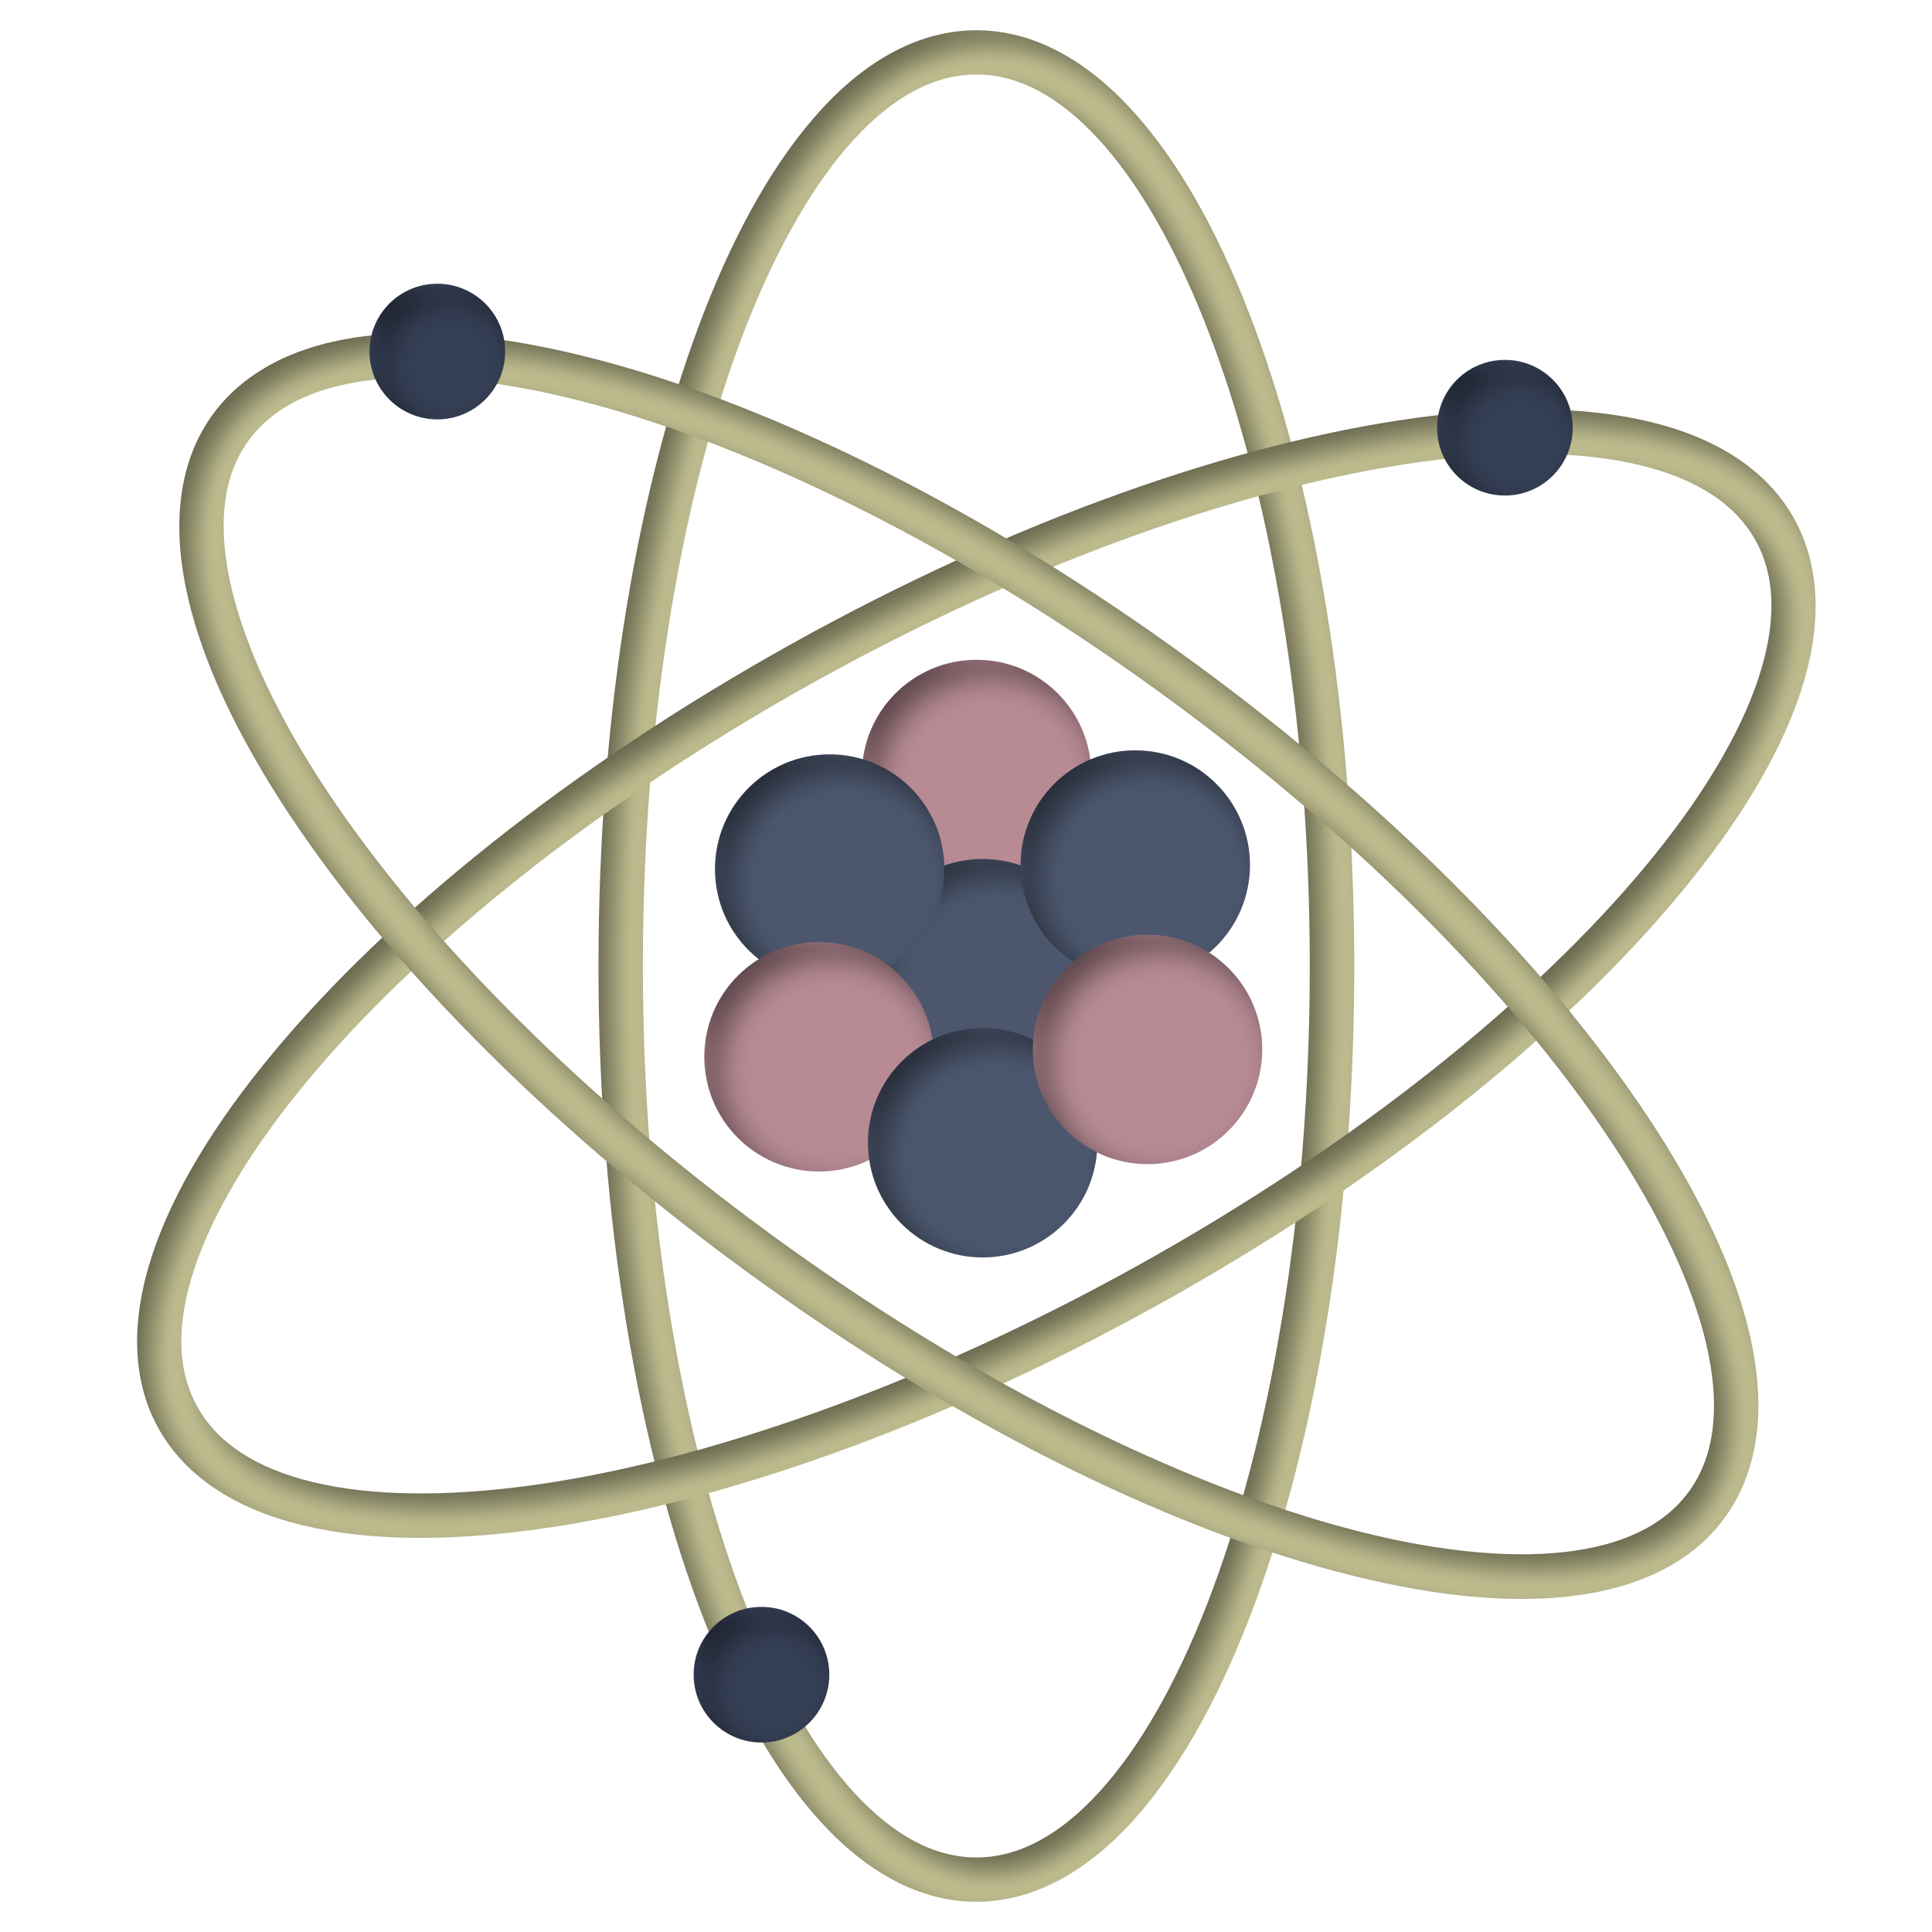
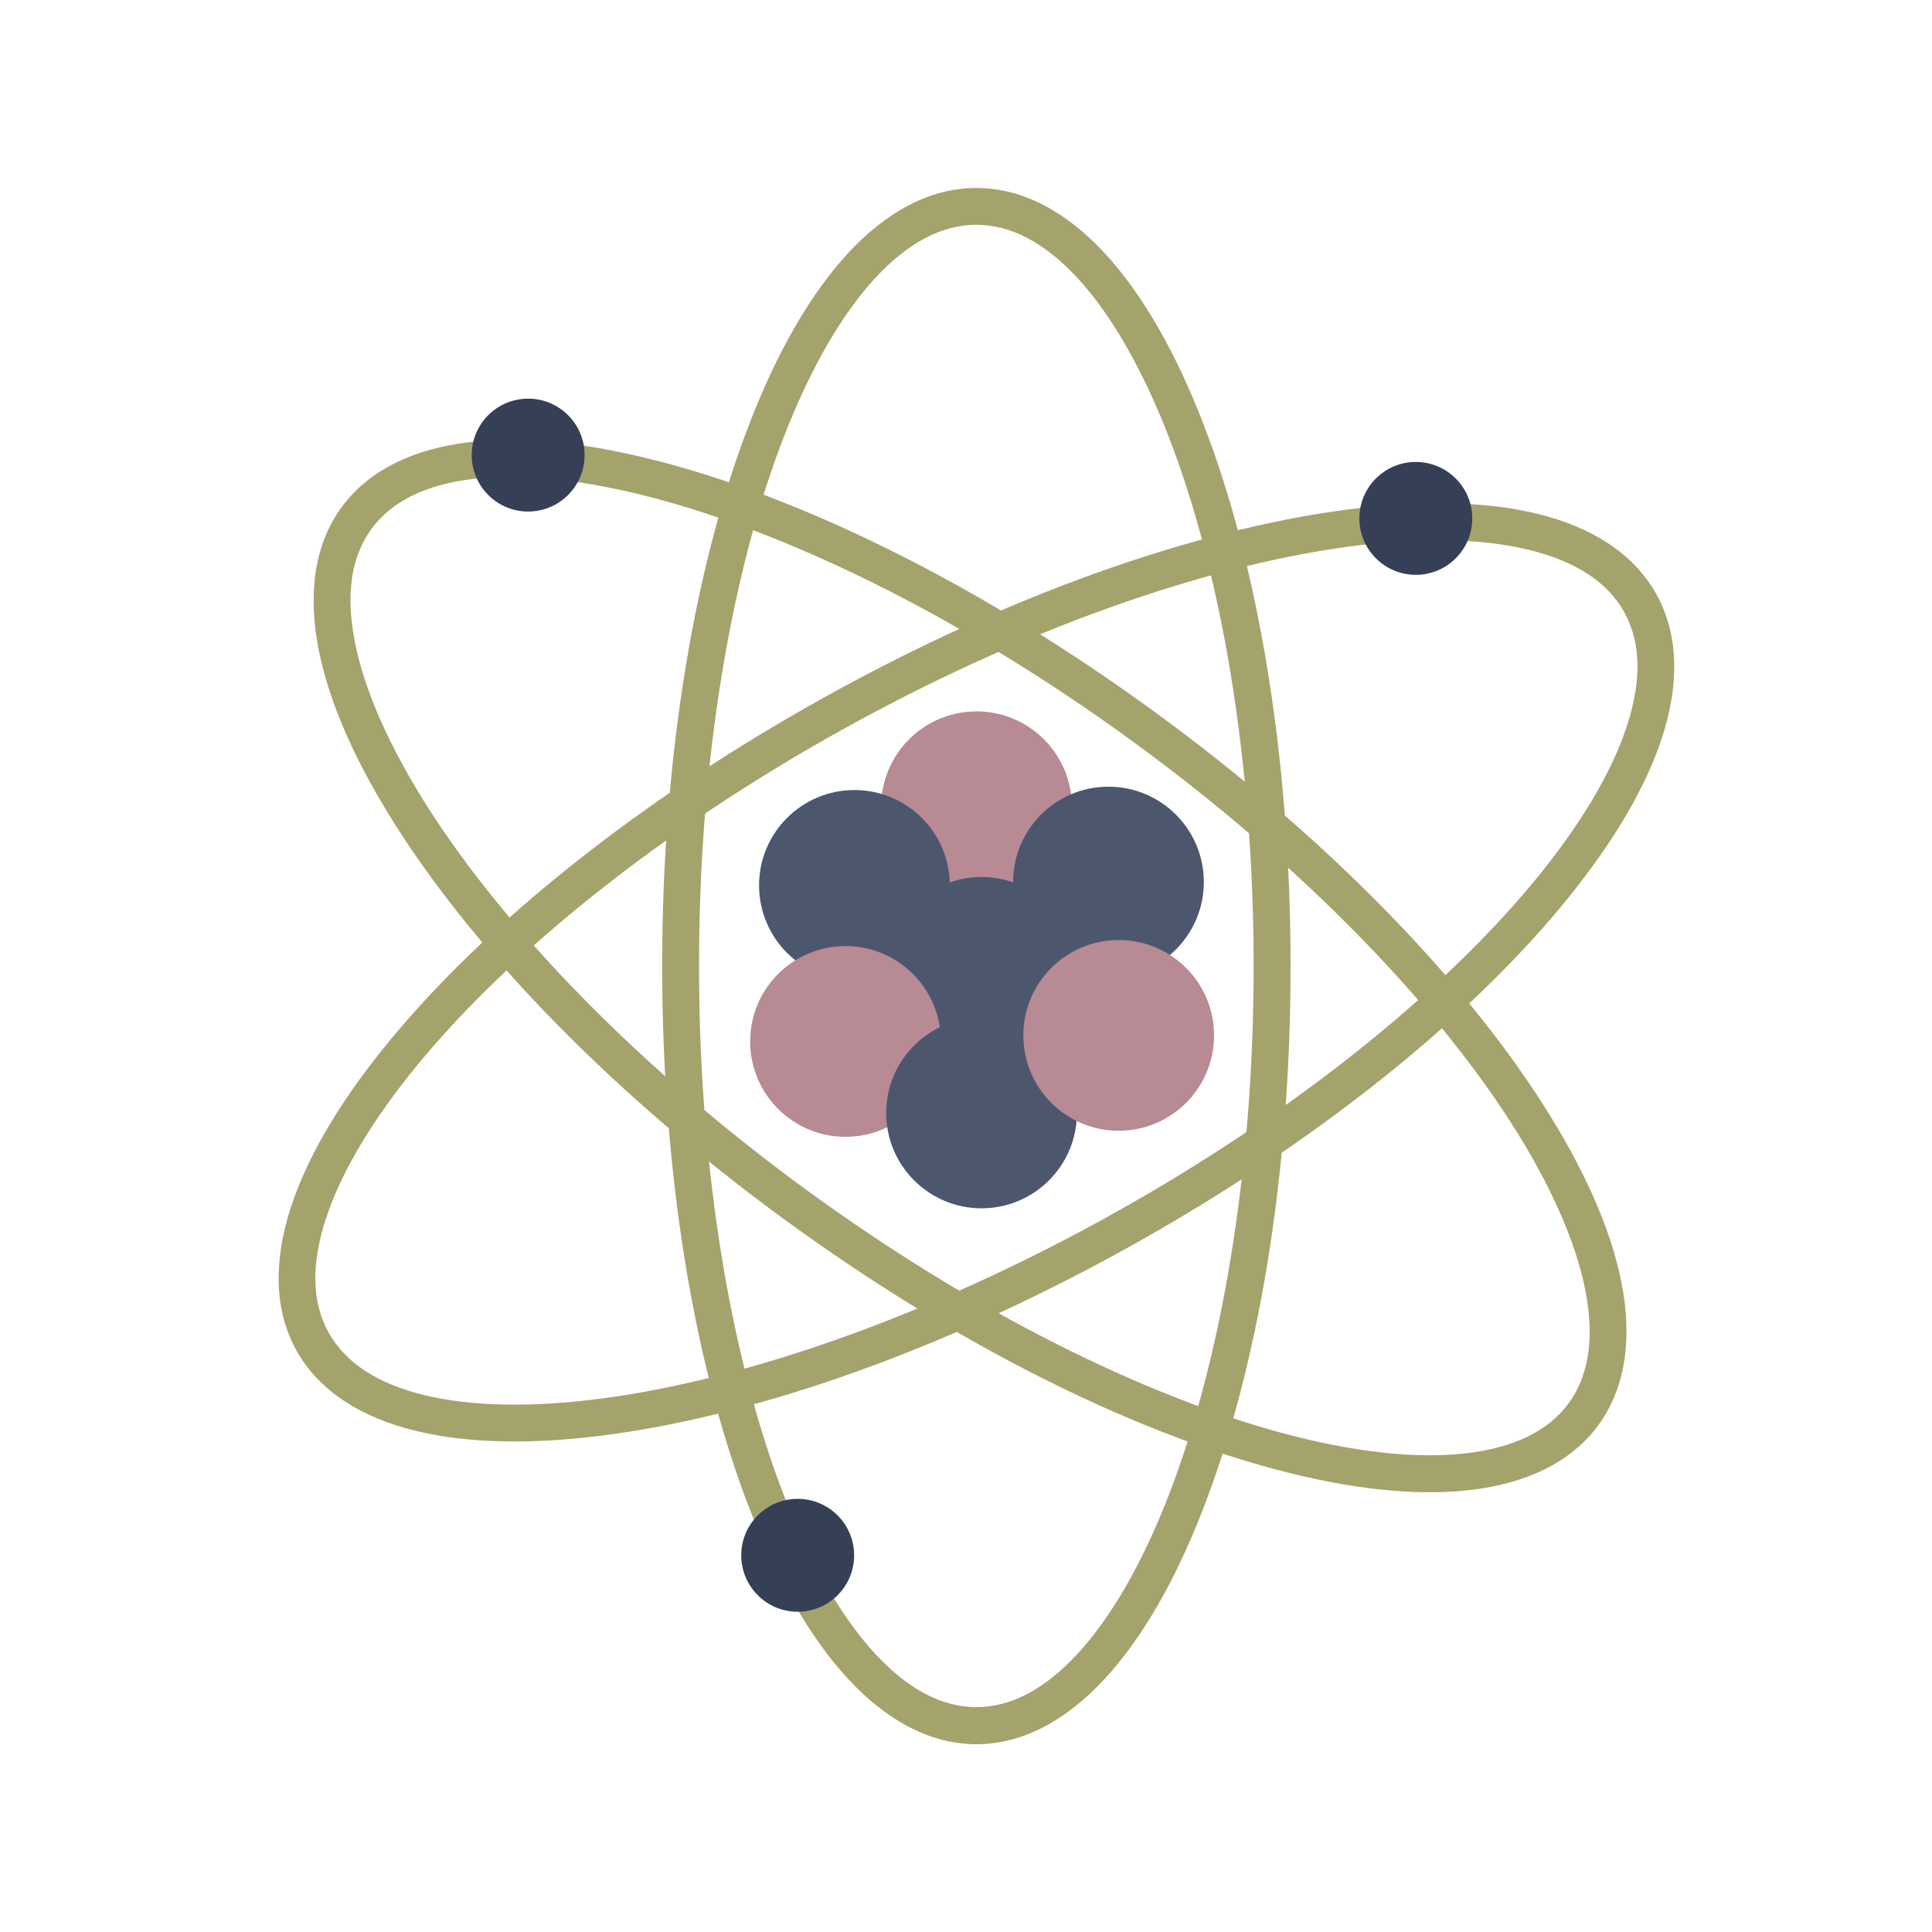
<svg xmlns="http://www.w3.org/2000/svg" width="100" height="100" viewBox="0 0 26.458 26.458" version="1.1" id="svg8">
  <defs id="defs2">
    <filter style="color-interpolation-filters:sRGB;" id="filter6130">
      <feFlood flood-opacity="0.498" flood-color="rgb(0,0,0)" result="flood" id="feFlood6120" />
      <feComposite in="flood" in2="SourceGraphic" operator="out" result="composite1" id="feComposite6122" />
      <feGaussianBlur in="composite1" stdDeviation="0.2" result="blur" id="feGaussianBlur6124" />
      <feOffset dx="0.2" dy="0.2" result="offset" id="feOffset6126" />
      <feComposite in="offset" in2="SourceGraphic" operator="atop" result="composite2" id="feComposite6128" />
    </filter>
    <filter style="color-interpolation-filters:sRGB;" id="filter6142">
      <feFlood flood-opacity="0.498" flood-color="rgb(0,0,0)" result="flood" id="feFlood6132" />
      <feComposite in="flood" in2="SourceGraphic" operator="out" result="composite1" id="feComposite6134" />
      <feGaussianBlur in="composite1" stdDeviation="0.2" result="blur" id="feGaussianBlur6136" />
      <feOffset dx="0.2" dy="0.2" result="offset" id="feOffset6138" />
      <feComposite in="offset" in2="SourceGraphic" operator="atop" result="composite2" id="feComposite6140" />
    </filter>
    <filter style="color-interpolation-filters:sRGB;" id="filter6154">
      <feFlood flood-opacity="0.498" flood-color="rgb(0,0,0)" result="flood" id="feFlood6144" />
      <feComposite in="flood" in2="SourceGraphic" operator="out" result="composite1" id="feComposite6146" />
      <feGaussianBlur in="composite1" stdDeviation="0.2" result="blur" id="feGaussianBlur6148" />
      <feOffset dx="0.2" dy="0.2" result="offset" id="feOffset6150" />
      <feComposite in="offset" in2="SourceGraphic" operator="atop" result="composite2" id="feComposite6152" />
    </filter>
    <filter style="color-interpolation-filters:sRGB;" id="filter6166">
      <feFlood flood-opacity="0.498" flood-color="rgb(0,0,0)" result="flood" id="feFlood6156" />
      <feComposite in="flood" in2="SourceGraphic" operator="out" result="composite1" id="feComposite6158" />
      <feGaussianBlur in="composite1" stdDeviation="0.2" result="blur" id="feGaussianBlur6160" />
      <feOffset dx="0.2" dy="0.2" result="offset" id="feOffset6162" />
      <feComposite in="offset" in2="SourceGraphic" operator="atop" result="composite2" id="feComposite6164" />
    </filter>
    <filter style="color-interpolation-filters:sRGB;" id="filter6178">
      <feFlood flood-opacity="0.498" flood-color="rgb(0,0,0)" result="flood" id="feFlood6168" />
      <feComposite in="flood" in2="SourceGraphic" operator="out" result="composite1" id="feComposite6170" />
      <feGaussianBlur in="composite1" stdDeviation="0.2" result="blur" id="feGaussianBlur6172" />
      <feOffset dx="0.2" dy="0.2" result="offset" id="feOffset6174" />
      <feComposite in="offset" in2="SourceGraphic" operator="atop" result="composite2" id="feComposite6176" />
    </filter>
    <filter style="color-interpolation-filters:sRGB;" id="filter6190">
      <feFlood flood-opacity="0.498" flood-color="rgb(0,0,0)" result="flood" id="feFlood6180" />
      <feComposite in="flood" in2="SourceGraphic" operator="out" result="composite1" id="feComposite6182" />
      <feGaussianBlur in="composite1" stdDeviation="0.2" result="blur" id="feGaussianBlur6184" />
      <feOffset dx="0.2" dy="0.2" result="offset" id="feOffset6186" />
      <feComposite in="offset" in2="SourceGraphic" operator="atop" result="composite2" id="feComposite6188" />
    </filter>
    <filter style="color-interpolation-filters:sRGB;" id="filter6202">
      <feFlood flood-opacity="0.498" flood-color="rgb(0,0,0)" result="flood" id="feFlood6192" />
      <feComposite in="flood" in2="SourceGraphic" operator="out" result="composite1" id="feComposite6194" />
      <feGaussianBlur in="composite1" stdDeviation="0.2" result="blur" id="feGaussianBlur6196" />
      <feOffset dx="0.2" dy="0.2" result="offset" id="feOffset6198" />
      <feComposite in="offset" in2="SourceGraphic" operator="atop" result="composite2" id="feComposite6200" />
    </filter>
    <filter style="color-interpolation-filters:sRGB;" id="filter6214">
      <feFlood flood-opacity="0.498" flood-color="rgb(0,0,0)" result="flood" id="feFlood6204" />
      <feComposite in="flood" in2="SourceGraphic" operator="out" result="composite1" id="feComposite6206" />
      <feGaussianBlur in="composite1" stdDeviation="0.2" result="blur" id="feGaussianBlur6208" />
      <feOffset dx="0.2" dy="0.2" result="offset" id="feOffset6210" />
      <feComposite in="offset" in2="SourceGraphic" operator="atop" result="composite2" id="feComposite6212" />
    </filter>
    <filter style="color-interpolation-filters:sRGB;" id="filter6226">
      <feFlood flood-opacity="0.498" flood-color="rgb(0,0,0)" result="flood" id="feFlood6216" />
      <feComposite in="flood" in2="SourceGraphic" operator="out" result="composite1" id="feComposite6218" />
      <feGaussianBlur in="composite1" stdDeviation="0.2" result="blur" id="feGaussianBlur6220" />
      <feOffset dx="0.2" dy="0.2" result="offset" id="feOffset6222" />
      <feComposite in="offset" in2="SourceGraphic" operator="atop" result="composite2" id="feComposite6224" />
    </filter>
    <filter style="color-interpolation-filters:sRGB;" id="filter6238">
      <feFlood flood-opacity="0.498" flood-color="rgb(0,0,0)" result="flood" id="feFlood6228" />
      <feComposite in="flood" in2="SourceGraphic" operator="out" result="composite1" id="feComposite6230" />
      <feGaussianBlur in="composite1" stdDeviation="0.2" result="blur" id="feGaussianBlur6232" />
      <feOffset dx="0.2" dy="0.2" result="offset" id="feOffset6234" />
      <feComposite in="offset" in2="SourceGraphic" operator="atop" result="composite2" id="feComposite6236" />
    </filter>
    <filter style="color-interpolation-filters:sRGB;" id="filter6250">
      <feFlood flood-opacity="0.498" flood-color="rgb(0,0,0)" result="flood" id="feFlood6240" />
      <feComposite in="flood" in2="SourceGraphic" operator="out" result="composite1" id="feComposite6242" />
      <feGaussianBlur in="composite1" stdDeviation="0.2" result="blur" id="feGaussianBlur6244" />
      <feOffset dx="0.2" dy="0.2" result="offset" id="feOffset6246" />
      <feComposite in="offset" in2="SourceGraphic" operator="atop" result="composite2" id="feComposite6248" />
    </filter>
    <filter style="color-interpolation-filters:sRGB;" id="filter6262">
      <feFlood flood-opacity="0.498" flood-color="rgb(0,0,0)" result="flood" id="feFlood6252" />
      <feComposite in="flood" in2="SourceGraphic" operator="out" result="composite1" id="feComposite6254" />
      <feGaussianBlur in="composite1" stdDeviation="0.2" result="blur" id="feGaussianBlur6256" />
      <feOffset dx="0.2" dy="0.2" result="offset" id="feOffset6258" />
      <feComposite in="offset" in2="SourceGraphic" operator="atop" result="composite2" id="feComposite6260" />
    </filter>
    <filter style="color-interpolation-filters:sRGB;" id="filter6274">
      <feFlood flood-opacity="0.498" flood-color="rgb(0,0,0)" result="flood" id="feFlood6264" />
      <feComposite in="flood" in2="SourceGraphic" operator="out" result="composite1" id="feComposite6266" />
      <feGaussianBlur in="composite1" stdDeviation="0.2" result="blur" id="feGaussianBlur6268" />
      <feOffset dx="0.2" dy="0.2" result="offset" id="feOffset6270" />
      <feComposite in="offset" in2="SourceGraphic" operator="atop" result="composite2" id="feComposite6272" />
    </filter>
  </defs>
  <g id="layer1" transform="translate(0,-270.5417)">
-     <circle style="opacity:1;vector-effect:none;fill:#b78a94;fill-opacity:1;stroke:none;stroke-width:0;stroke-linecap:butt;stroke-linejoin:miter;stroke-miterlimit:4;stroke-dasharray:none;stroke-dashoffset:0;stroke-opacity:1;filter:url(#filter6274)" id="path18-7" cx="13.374" cy="281.148" r="1.571" />
-     <circle style="opacity:1;vector-effect:none;fill:#4c576e;fill-opacity:1;stroke:none;stroke-width:0;stroke-linecap:butt;stroke-linejoin:miter;stroke-miterlimit:4;stroke-dasharray:none;stroke-dashoffset:0;stroke-opacity:1;filter:url(#filter6262)" id="path18-7-4" cx="13.457" cy="283.876" r="1.571" />
-     <circle style="opacity:1;vector-effect:none;fill:#4c576e;fill-opacity:1;stroke:none;stroke-width:0;stroke-linecap:butt;stroke-linejoin:miter;stroke-miterlimit:4;stroke-dasharray:none;stroke-dashoffset:0;stroke-opacity:1;filter:url(#filter6250)" id="path18-7-4-9" cx="11.362" cy="282.443" r="1.571" />
-     <circle style="opacity:1;vector-effect:none;fill:#4c576e;fill-opacity:1;stroke:none;stroke-width:0;stroke-linecap:butt;stroke-linejoin:miter;stroke-miterlimit:4;stroke-dasharray:none;stroke-dashoffset:0;stroke-opacity:1;filter:url(#filter6238)" id="path18-7-4-9-7" cx="15.547" cy="282.388" r="1.571" />
-     <circle style="opacity:1;vector-effect:none;fill:#b78a94;fill-opacity:1;stroke:none;stroke-width:0;stroke-linecap:butt;stroke-linejoin:miter;stroke-miterlimit:4;stroke-dasharray:none;stroke-dashoffset:0;stroke-opacity:1;filter:url(#filter6226)" id="path18-7-4-9-2" cx="11.216" cy="285.014" r="1.571" />
-     <circle style="opacity:1;vector-effect:none;fill:#4c576e;fill-opacity:1;stroke:none;stroke-width:0;stroke-linecap:butt;stroke-linejoin:miter;stroke-miterlimit:4;stroke-dasharray:none;stroke-dashoffset:0;stroke-opacity:1;filter:url(#filter6214)" id="path18-7-4-9-2-2" cx="13.457" cy="286.191" r="1.571" />
-     <circle style="opacity:1;vector-effect:none;fill:#b78a94;fill-opacity:1;stroke:none;stroke-width:0;stroke-linecap:butt;stroke-linejoin:miter;stroke-miterlimit:4;stroke-dasharray:none;stroke-dashoffset:0;stroke-opacity:1;filter:url(#filter6202)" id="path18-7-4-9-2-2-4" cx="15.715" cy="284.913" r="1.571" />
-     <path style="color:#000000;font-style:normal;font-variant:normal;font-weight:normal;font-stretch:normal;font-size:medium;line-height:normal;font-family:sans-serif;font-variant-ligatures:normal;font-variant-position:normal;font-variant-caps:normal;font-variant-numeric:normal;font-variant-alternates:normal;font-feature-settings:normal;text-indent:0;text-align:start;text-decoration:none;text-decoration-line:none;text-decoration-style:solid;text-decoration-color:#000000;letter-spacing:normal;word-spacing:normal;text-transform:none;writing-mode:lr-tb;direction:ltr;text-orientation:mixed;dominant-baseline:auto;baseline-shift:baseline;text-anchor:start;white-space:normal;shape-padding:0;clip-rule:nonzero;display:inline;overflow:visible;visibility:visible;opacity:1;isolation:auto;mix-blend-mode:normal;color-interpolation:sRGB;color-interpolation-filters:linearRGB;solid-color:#000000;solid-opacity:1;vector-effect:none;fill:#c8c696;fill-opacity:1;fill-rule:nonzero;stroke:none;stroke-width:0.607;stroke-linecap:butt;stroke-linejoin:miter;stroke-miterlimit:4;stroke-dasharray:none;stroke-dashoffset:0;stroke-opacity:1;color-rendering:auto;image-rendering:auto;shape-rendering:auto;text-rendering:auto;enable-background:accumulate;filter:url(#filter6190)" d="m 13.371,270.956 c -0.778,0 -1.499,0.406 -2.119,1.08 -0.62,0.674 -1.159,1.62 -1.609,2.776 -0.9,2.313 -1.447,5.472 -1.447,8.959 0,3.487 0.546,6.644 1.447,8.957 0.45,1.156 0.989,2.103 1.609,2.776 0.62,0.674 1.341,1.082 2.119,1.082 0.778,0 1.499,-0.408 2.119,-1.082 0.62,-0.674 1.159,-1.62 1.609,-2.776 0.9,-2.313 1.447,-5.47 1.447,-8.957 0,-3.487 -0.546,-6.646 -1.447,-8.959 -0.45,-1.156 -0.989,-2.103 -1.609,-2.776 -0.62,-0.674 -1.341,-1.08 -2.119,-1.08 z m 0,0.606 c 0.567,0 1.128,0.293 1.673,0.886 0.545,0.593 1.056,1.479 1.487,2.587 0.863,2.216 1.406,5.314 1.406,8.737 0,3.423 -0.544,6.521 -1.406,8.737 -0.431,1.108 -0.942,1.992 -1.487,2.584 -0.545,0.593 -1.106,0.886 -1.673,0.886 -0.567,0 -1.128,-0.293 -1.673,-0.886 -0.545,-0.593 -1.058,-1.477 -1.49,-2.584 -0.863,-2.216 -1.404,-5.314 -1.404,-8.737 0,-3.423 0.542,-6.521 1.404,-8.737 0.431,-1.108 0.944,-1.994 1.49,-2.587 0.545,-0.593 1.106,-0.886 1.673,-0.886 z" id="path958" />
-     <path style="color:#000000;font-style:normal;font-variant:normal;font-weight:normal;font-stretch:normal;font-size:medium;line-height:normal;font-family:sans-serif;font-variant-ligatures:normal;font-variant-position:normal;font-variant-caps:normal;font-variant-numeric:normal;font-variant-alternates:normal;font-feature-settings:normal;text-indent:0;text-align:start;text-decoration:none;text-decoration-line:none;text-decoration-style:solid;text-decoration-color:#000000;letter-spacing:normal;word-spacing:normal;text-transform:none;writing-mode:lr-tb;direction:ltr;text-orientation:mixed;dominant-baseline:auto;baseline-shift:baseline;text-anchor:start;white-space:normal;shape-padding:0;clip-rule:nonzero;display:inline;overflow:visible;visibility:visible;opacity:1;isolation:auto;mix-blend-mode:normal;color-interpolation:sRGB;color-interpolation-filters:linearRGB;solid-color:#000000;solid-opacity:1;vector-effect:none;fill:#c8c696;fill-opacity:1;fill-rule:nonzero;stroke:none;stroke-width:0.607;stroke-linecap:butt;stroke-linejoin:miter;stroke-miterlimit:4;stroke-dasharray:none;stroke-dashoffset:0;stroke-opacity:1;color-rendering:auto;image-rendering:auto;shape-rendering:auto;text-rendering:auto;enable-background:accumulate;filter:url(#filter6178)" d="m 24.571,277.646 c -0.378,-0.68 -1.083,-1.113 -1.974,-1.327 -0.89,-0.215 -1.98,-0.223 -3.209,-0.054 -2.459,0.337 -5.485,1.392 -8.532,3.086 -3.048,1.694 -5.54,3.708 -7.124,5.619 -0.792,0.955 -1.358,1.884 -1.646,2.754 -0.287,0.869 -0.294,1.698 0.084,2.378 0.378,0.68 1.086,1.114 1.976,1.328 0.89,0.215 1.978,0.224 3.207,0.055 2.459,-0.337 5.484,-1.393 8.531,-3.088 3.048,-1.694 5.541,-3.706 7.125,-5.617 0.792,-0.955 1.36,-1.885 1.648,-2.755 0.287,-0.869 0.291,-1.699 -0.087,-2.379 z m -0.53,0.295 c 0.276,0.496 0.292,1.128 0.039,1.893 -0.253,0.765 -0.778,1.644 -1.537,2.559 -1.517,1.831 -3.961,3.811 -6.953,5.475 -2.992,1.663 -5.964,2.694 -8.319,3.016 -1.178,0.161 -2.201,0.144 -2.984,-0.045 -0.783,-0.189 -1.31,-0.537 -1.585,-1.033 -0.276,-0.496 -0.293,-1.125 -0.04,-1.89 0.253,-0.765 0.778,-1.644 1.537,-2.559 1.517,-1.831 3.961,-3.811 6.953,-5.475 2.992,-1.663 5.964,-2.694 8.319,-3.016 1.178,-0.161 2.201,-0.144 2.984,0.045 0.783,0.189 1.31,0.534 1.586,1.03 z" id="path958-5" />
-     <path style="color:#000000;font-style:normal;font-variant:normal;font-weight:normal;font-stretch:normal;font-size:medium;line-height:normal;font-family:sans-serif;font-variant-ligatures:normal;font-variant-position:normal;font-variant-caps:normal;font-variant-numeric:normal;font-variant-alternates:normal;font-feature-settings:normal;text-indent:0;text-align:start;text-decoration:none;text-decoration-line:none;text-decoration-style:solid;text-decoration-color:#000000;letter-spacing:normal;word-spacing:normal;text-transform:none;writing-mode:lr-tb;direction:ltr;text-orientation:mixed;dominant-baseline:auto;baseline-shift:baseline;text-anchor:start;white-space:normal;shape-padding:0;clip-rule:nonzero;display:inline;overflow:visible;visibility:visible;opacity:1;isolation:auto;mix-blend-mode:normal;color-interpolation:sRGB;color-interpolation-filters:linearRGB;solid-color:#000000;solid-opacity:1;vector-effect:none;fill:#c8c696;fill-opacity:1;fill-rule:nonzero;stroke:none;stroke-width:0.607;stroke-linecap:butt;stroke-linejoin:miter;stroke-miterlimit:4;stroke-dasharray:none;stroke-dashoffset:0;stroke-opacity:1;color-rendering:auto;image-rendering:auto;shape-rendering:auto;text-rendering:auto;enable-background:accumulate;filter:url(#filter6166)" d="m 23.619,291.328 c 0.459,-0.628 0.555,-1.453 0.377,-2.351 -0.178,-0.898 -0.626,-1.889 -1.295,-2.935 -1.337,-2.091 -3.566,-4.395 -6.383,-6.451 -2.816,-2.056 -5.688,-3.476 -8.087,-4.112 -1.199,-0.318 -2.28,-0.443 -3.19,-0.339 -0.91,0.104 -1.666,0.447 -2.125,1.075 -0.459,0.628 -0.554,1.451 -0.376,2.35 0.178,0.898 0.626,1.889 1.295,2.935 1.337,2.091 3.565,4.394 6.381,6.45 2.816,2.056 5.69,3.477 8.089,4.114 1.199,0.318 2.28,0.443 3.19,0.339 0.91,-0.104 1.665,-0.445 2.123,-1.074 z m -0.491,-0.359 c -0.334,0.458 -0.9,0.736 -1.701,0.827 -0.8,0.091 -1.817,-0.016 -2.966,-0.321 -2.298,-0.61 -5.123,-1.999 -7.888,-4.017 -2.765,-2.018 -4.947,-4.284 -6.227,-6.287 -0.64,-1.002 -1.052,-1.937 -1.209,-2.727 -0.157,-0.79 -0.065,-1.414 0.27,-1.872 0.334,-0.458 0.902,-0.738 1.702,-0.829 0.8,-0.091 1.817,0.016 2.966,0.321 2.298,0.61 5.121,1.997 7.886,4.016 2.765,2.018 4.948,4.286 6.229,6.289 0.64,1.002 1.052,1.937 1.209,2.727 0.157,0.79 0.063,1.415 -0.271,1.874 z" id="path958-5-6" />
-     <circle style="opacity:1;vector-effect:none;fill:#353f55;fill-opacity:1;stroke:#8d94a2;stroke-width:0;stroke-linecap:butt;stroke-linejoin:miter;stroke-miterlimit:4;stroke-dasharray:none;stroke-dashoffset:0;stroke-opacity:1;filter:url(#filter6154)" id="path990" cx="5.989" cy="275.356" r="0.929" />
-     <circle style="opacity:1;vector-effect:none;fill:#353f55;fill-opacity:1;stroke:#8d94a2;stroke-width:0;stroke-linecap:butt;stroke-linejoin:miter;stroke-miterlimit:4;stroke-dasharray:none;stroke-dashoffset:0;stroke-opacity:1;filter:url(#filter6142)" id="path990-4" cx="10.428" cy="293.476" r="0.929" />
-     <circle style="opacity:1;vector-effect:none;fill:#353f55;fill-opacity:1;stroke:#8d94a2;stroke-width:0;stroke-linecap:butt;stroke-linejoin:miter;stroke-miterlimit:4;stroke-dasharray:none;stroke-dashoffset:0;stroke-opacity:1;filter:url(#filter6130)" id="path990-2" cx="20.609" cy="276.399" r="0.929" />
+     <circle style="opacity:1;vector-effect:none;fill:#b78a94;fill-opacity:1;stroke:none;stroke-width:0;stroke-linecap:butt;stroke-linejoin:miter;stroke-miterlimit:4;stroke-dasharray:none;stroke-dashoffset:0;stroke-opacity:1" id="path18-7" cx="13.373" cy="281.59" r="1.306" />
+     <circle style="opacity:1;vector-effect:none;fill:#4c576e;fill-opacity:1;stroke:none;stroke-width:0;stroke-linecap:butt;stroke-linejoin:miter;stroke-miterlimit:4;stroke-dasharray:none;stroke-dashoffset:0;stroke-opacity:1" id="path18-7-4" cx="13.442" cy="283.858" r="1.306" />
+     <circle style="opacity:1;vector-effect:none;fill:#4c576e;fill-opacity:1;stroke:none;stroke-width:0;stroke-linecap:butt;stroke-linejoin:miter;stroke-miterlimit:4;stroke-dasharray:none;stroke-dashoffset:0;stroke-opacity:1" id="path18-7-4-9" cx="11.701" cy="282.667" r="1.306" />
+     <circle style="opacity:1;vector-effect:none;fill:#4c576e;fill-opacity:1;stroke:none;stroke-width:0;stroke-linecap:butt;stroke-linejoin:miter;stroke-miterlimit:4;stroke-dasharray:none;stroke-dashoffset:0;stroke-opacity:1" id="path18-7-4-9-7" cx="15.18" cy="282.621" r="1.306" />
+     <circle style="opacity:1;vector-effect:none;fill:#b78a94;fill-opacity:1;stroke:none;stroke-width:0;stroke-linecap:butt;stroke-linejoin:miter;stroke-miterlimit:4;stroke-dasharray:none;stroke-dashoffset:0;stroke-opacity:1" id="path18-7-4-9-2" cx="11.579" cy="284.804" r="1.306" />
+     <circle style="opacity:1;vector-effect:none;fill:#4c576e;fill-opacity:1;stroke:none;stroke-width:0;stroke-linecap:butt;stroke-linejoin:miter;stroke-miterlimit:4;stroke-dasharray:none;stroke-dashoffset:0;stroke-opacity:1" id="path18-7-4-9-2-2" cx="13.442" cy="285.783" r="1.306" />
+     <circle style="opacity:1;vector-effect:none;fill:#b78a94;fill-opacity:1;stroke:none;stroke-width:0;stroke-linecap:butt;stroke-linejoin:miter;stroke-miterlimit:4;stroke-dasharray:none;stroke-dashoffset:0;stroke-opacity:1" id="path18-7-4-9-2-2-4" cx="15.32" cy="284.721" r="1.306" />
+     <path style="color:#000000;font-style:normal;font-variant:normal;font-weight:normal;font-stretch:normal;font-size:medium;line-height:normal;font-family:sans-serif;font-variant-ligatures:normal;font-variant-position:normal;font-variant-caps:normal;font-variant-numeric:normal;font-variant-alternates:normal;font-feature-settings:normal;text-indent:0;text-align:start;text-decoration:none;text-decoration-line:none;text-decoration-style:solid;text-decoration-color:#000000;letter-spacing:normal;word-spacing:normal;text-transform:none;writing-mode:lr-tb;direction:ltr;text-orientation:mixed;dominant-baseline:auto;baseline-shift:baseline;text-anchor:start;white-space:normal;shape-padding:0;clip-rule:nonzero;display:inline;overflow:visible;visibility:visible;opacity:1;isolation:auto;mix-blend-mode:normal;color-interpolation:sRGB;color-interpolation-filters:linearRGB;solid-color:#000000;solid-opacity:1;vector-effect:none;fill:#a5a36c;fill-opacity:1;fill-rule:nonzero;stroke:none;stroke-width:0.505;stroke-linecap:butt;stroke-linejoin:miter;stroke-miterlimit:4;stroke-dasharray:none;stroke-dashoffset:0;stroke-opacity:1;color-rendering:auto;image-rendering:auto;shape-rendering:auto;text-rendering:auto;enable-background:accumulate" d="m 13.371,273.116 c -0.647,0 -1.246,0.338 -1.762,0.898 -0.516,0.56 -0.964,1.347 -1.338,2.309 -0.749,1.923 -1.203,4.55 -1.203,7.449 0,2.899 0.454,5.524 1.203,7.447 0.374,0.962 0.822,1.748 1.338,2.309 0.516,0.56 1.115,0.9 1.762,0.9 0.647,0 1.246,-0.34 1.762,-0.9 0.516,-0.56 0.964,-1.347 1.338,-2.309 0.749,-1.923 1.203,-4.548 1.203,-7.447 0,-2.899 -0.454,-5.526 -1.203,-7.449 -0.374,-0.962 -0.822,-1.748 -1.338,-2.309 -0.516,-0.56 -1.115,-0.898 -1.762,-0.898 z m 0,0.504 c 0.472,0 0.938,0.244 1.391,0.736 0.454,0.493 0.878,1.23 1.237,2.151 0.717,1.842 1.169,4.418 1.169,7.264 0,2.846 -0.452,5.422 -1.169,7.264 -0.359,0.921 -0.783,1.656 -1.237,2.149 -0.454,0.493 -0.919,0.736 -1.391,0.736 -0.472,0 -0.938,-0.244 -1.391,-0.736 -0.454,-0.493 -0.88,-1.228 -1.239,-2.149 -0.717,-1.842 -1.168,-4.418 -1.168,-7.264 0,-2.846 0.45,-5.422 1.168,-7.264 0.359,-0.921 0.785,-1.658 1.239,-2.151 0.454,-0.493 0.919,-0.736 1.391,-0.736 z" id="path958" />
+     <path style="color:#000000;font-style:normal;font-variant:normal;font-weight:normal;font-stretch:normal;font-size:medium;line-height:normal;font-family:sans-serif;font-variant-ligatures:normal;font-variant-position:normal;font-variant-caps:normal;font-variant-numeric:normal;font-variant-alternates:normal;font-feature-settings:normal;text-indent:0;text-align:start;text-decoration:none;text-decoration-line:none;text-decoration-style:solid;text-decoration-color:#000000;letter-spacing:normal;word-spacing:normal;text-transform:none;writing-mode:lr-tb;direction:ltr;text-orientation:mixed;dominant-baseline:auto;baseline-shift:baseline;text-anchor:start;white-space:normal;shape-padding:0;clip-rule:nonzero;display:inline;overflow:visible;visibility:visible;opacity:1;isolation:auto;mix-blend-mode:normal;color-interpolation:sRGB;color-interpolation-filters:linearRGB;solid-color:#000000;solid-opacity:1;vector-effect:none;fill:#a5a36c;fill-opacity:1;fill-rule:nonzero;stroke:none;stroke-width:0.505;stroke-linecap:butt;stroke-linejoin:miter;stroke-miterlimit:4;stroke-dasharray:none;stroke-dashoffset:0;stroke-opacity:1;color-rendering:auto;image-rendering:auto;shape-rendering:auto;text-rendering:auto;enable-background:accumulate" d="m 22.683,278.679 c -0.314,-0.565 -0.901,-0.925 -1.641,-1.104 -0.74,-0.178 -1.646,-0.185 -2.668,-0.045 -2.045,0.28 -4.56,1.157 -7.094,2.566 -2.534,1.409 -4.606,3.083 -5.923,4.672 -0.658,0.794 -1.129,1.567 -1.368,2.29 -0.239,0.723 -0.244,1.412 0.07,1.977 0.314,0.565 0.903,0.926 1.643,1.104 0.74,0.178 1.645,0.186 2.667,0.046 2.045,-0.28 4.559,-1.159 7.093,-2.567 2.534,-1.409 4.607,-3.081 5.924,-4.67 0.658,-0.794 1.131,-1.568 1.37,-2.29 0.239,-0.723 0.242,-1.413 -0.072,-1.978 z m -0.44,0.245 c 0.229,0.412 0.243,0.938 0.032,1.574 -0.21,0.636 -0.647,1.367 -1.278,2.128 -1.262,1.522 -3.293,3.169 -5.781,4.552 -2.488,1.383 -4.959,2.24 -6.917,2.508 -0.979,0.134 -1.83,0.12 -2.481,-0.037 -0.651,-0.157 -1.089,-0.447 -1.318,-0.859 -0.229,-0.412 -0.243,-0.935 -0.033,-1.571 0.21,-0.636 0.647,-1.367 1.278,-2.128 1.262,-1.522 3.293,-3.169 5.781,-4.552 2.488,-1.383 4.959,-2.24 6.917,-2.508 0.979,-0.134 1.83,-0.12 2.481,0.037 0.651,0.157 1.09,0.444 1.319,0.856 z" id="path958-5" />
+     <path style="color:#000000;font-style:normal;font-variant:normal;font-weight:normal;font-stretch:normal;font-size:medium;line-height:normal;font-family:sans-serif;font-variant-ligatures:normal;font-variant-position:normal;font-variant-caps:normal;font-variant-numeric:normal;font-variant-alternates:normal;font-feature-settings:normal;text-indent:0;text-align:start;text-decoration:none;text-decoration-line:none;text-decoration-style:solid;text-decoration-color:#000000;letter-spacing:normal;word-spacing:normal;text-transform:none;writing-mode:lr-tb;direction:ltr;text-orientation:mixed;dominant-baseline:auto;baseline-shift:baseline;text-anchor:start;white-space:normal;shape-padding:0;clip-rule:nonzero;display:inline;overflow:visible;visibility:visible;opacity:1;isolation:auto;mix-blend-mode:normal;color-interpolation:sRGB;color-interpolation-filters:linearRGB;solid-color:#000000;solid-opacity:1;vector-effect:none;fill:#a5a36c;fill-opacity:1;fill-rule:nonzero;stroke:none;stroke-width:0.505;stroke-linecap:butt;stroke-linejoin:miter;stroke-miterlimit:4;stroke-dasharray:none;stroke-dashoffset:0;stroke-opacity:1;color-rendering:auto;image-rendering:auto;shape-rendering:auto;text-rendering:auto;enable-background:accumulate" d="m 21.891,290.055 c 0.381,-0.522 0.462,-1.208 0.313,-1.955 -0.148,-0.747 -0.521,-1.571 -1.077,-2.44 -1.112,-1.739 -2.965,-3.654 -5.307,-5.364 -2.342,-1.709 -4.73,-2.89 -6.724,-3.419 -0.997,-0.265 -1.896,-0.368 -2.652,-0.282 -0.756,0.086 -1.385,0.372 -1.767,0.894 -0.381,0.522 -0.461,1.207 -0.312,1.954 0.148,0.747 0.521,1.571 1.077,2.44 1.112,1.739 2.964,3.653 5.306,5.363 2.342,1.709 4.731,2.891 6.726,3.42 0.997,0.265 1.896,0.368 2.652,0.282 0.756,-0.086 1.384,-0.37 1.766,-0.893 z m -0.408,-0.298 c -0.278,0.381 -0.749,0.612 -1.414,0.688 -0.665,0.076 -1.51,-0.013 -2.466,-0.267 -1.911,-0.507 -4.259,-1.662 -6.558,-3.34 -2.299,-1.678 -4.113,-3.562 -5.178,-5.228 -0.532,-0.833 -0.875,-1.61 -1.005,-2.267 -0.131,-0.657 -0.054,-1.175 0.224,-1.556 0.278,-0.381 0.75,-0.614 1.415,-0.689 0.665,-0.076 1.51,0.013 2.466,0.267 1.911,0.507 4.258,1.661 6.557,3.339 2.299,1.678 4.114,3.563 5.179,5.229 0.532,0.833 0.875,1.611 1.005,2.267 0.131,0.657 0.053,1.177 -0.225,1.558 z" id="path958-5-6" />
+     <circle style="opacity:1;vector-effect:none;fill:#353f55;fill-opacity:1;stroke:#8d94a2;stroke-width:0;stroke-linecap:butt;stroke-linejoin:miter;stroke-miterlimit:4;stroke-dasharray:none;stroke-dashoffset:0;stroke-opacity:1" id="path990" cx="7.233" cy="276.774" r="0.773" />
+     <circle style="opacity:1;vector-effect:none;fill:#353f55;fill-opacity:1;stroke:#8d94a2;stroke-width:0;stroke-linecap:butt;stroke-linejoin:miter;stroke-miterlimit:4;stroke-dasharray:none;stroke-dashoffset:0;stroke-opacity:1" id="path990-4" cx="10.924" cy="291.841" r="0.773" />
+     <circle style="opacity:1;vector-effect:none;fill:#353f55;fill-opacity:1;stroke:#8d94a2;stroke-width:0;stroke-linecap:butt;stroke-linejoin:miter;stroke-miterlimit:4;stroke-dasharray:none;stroke-dashoffset:0;stroke-opacity:1" id="path990-2" cx="19.389" cy="277.641" r="0.773" />
  </g>
</svg>
